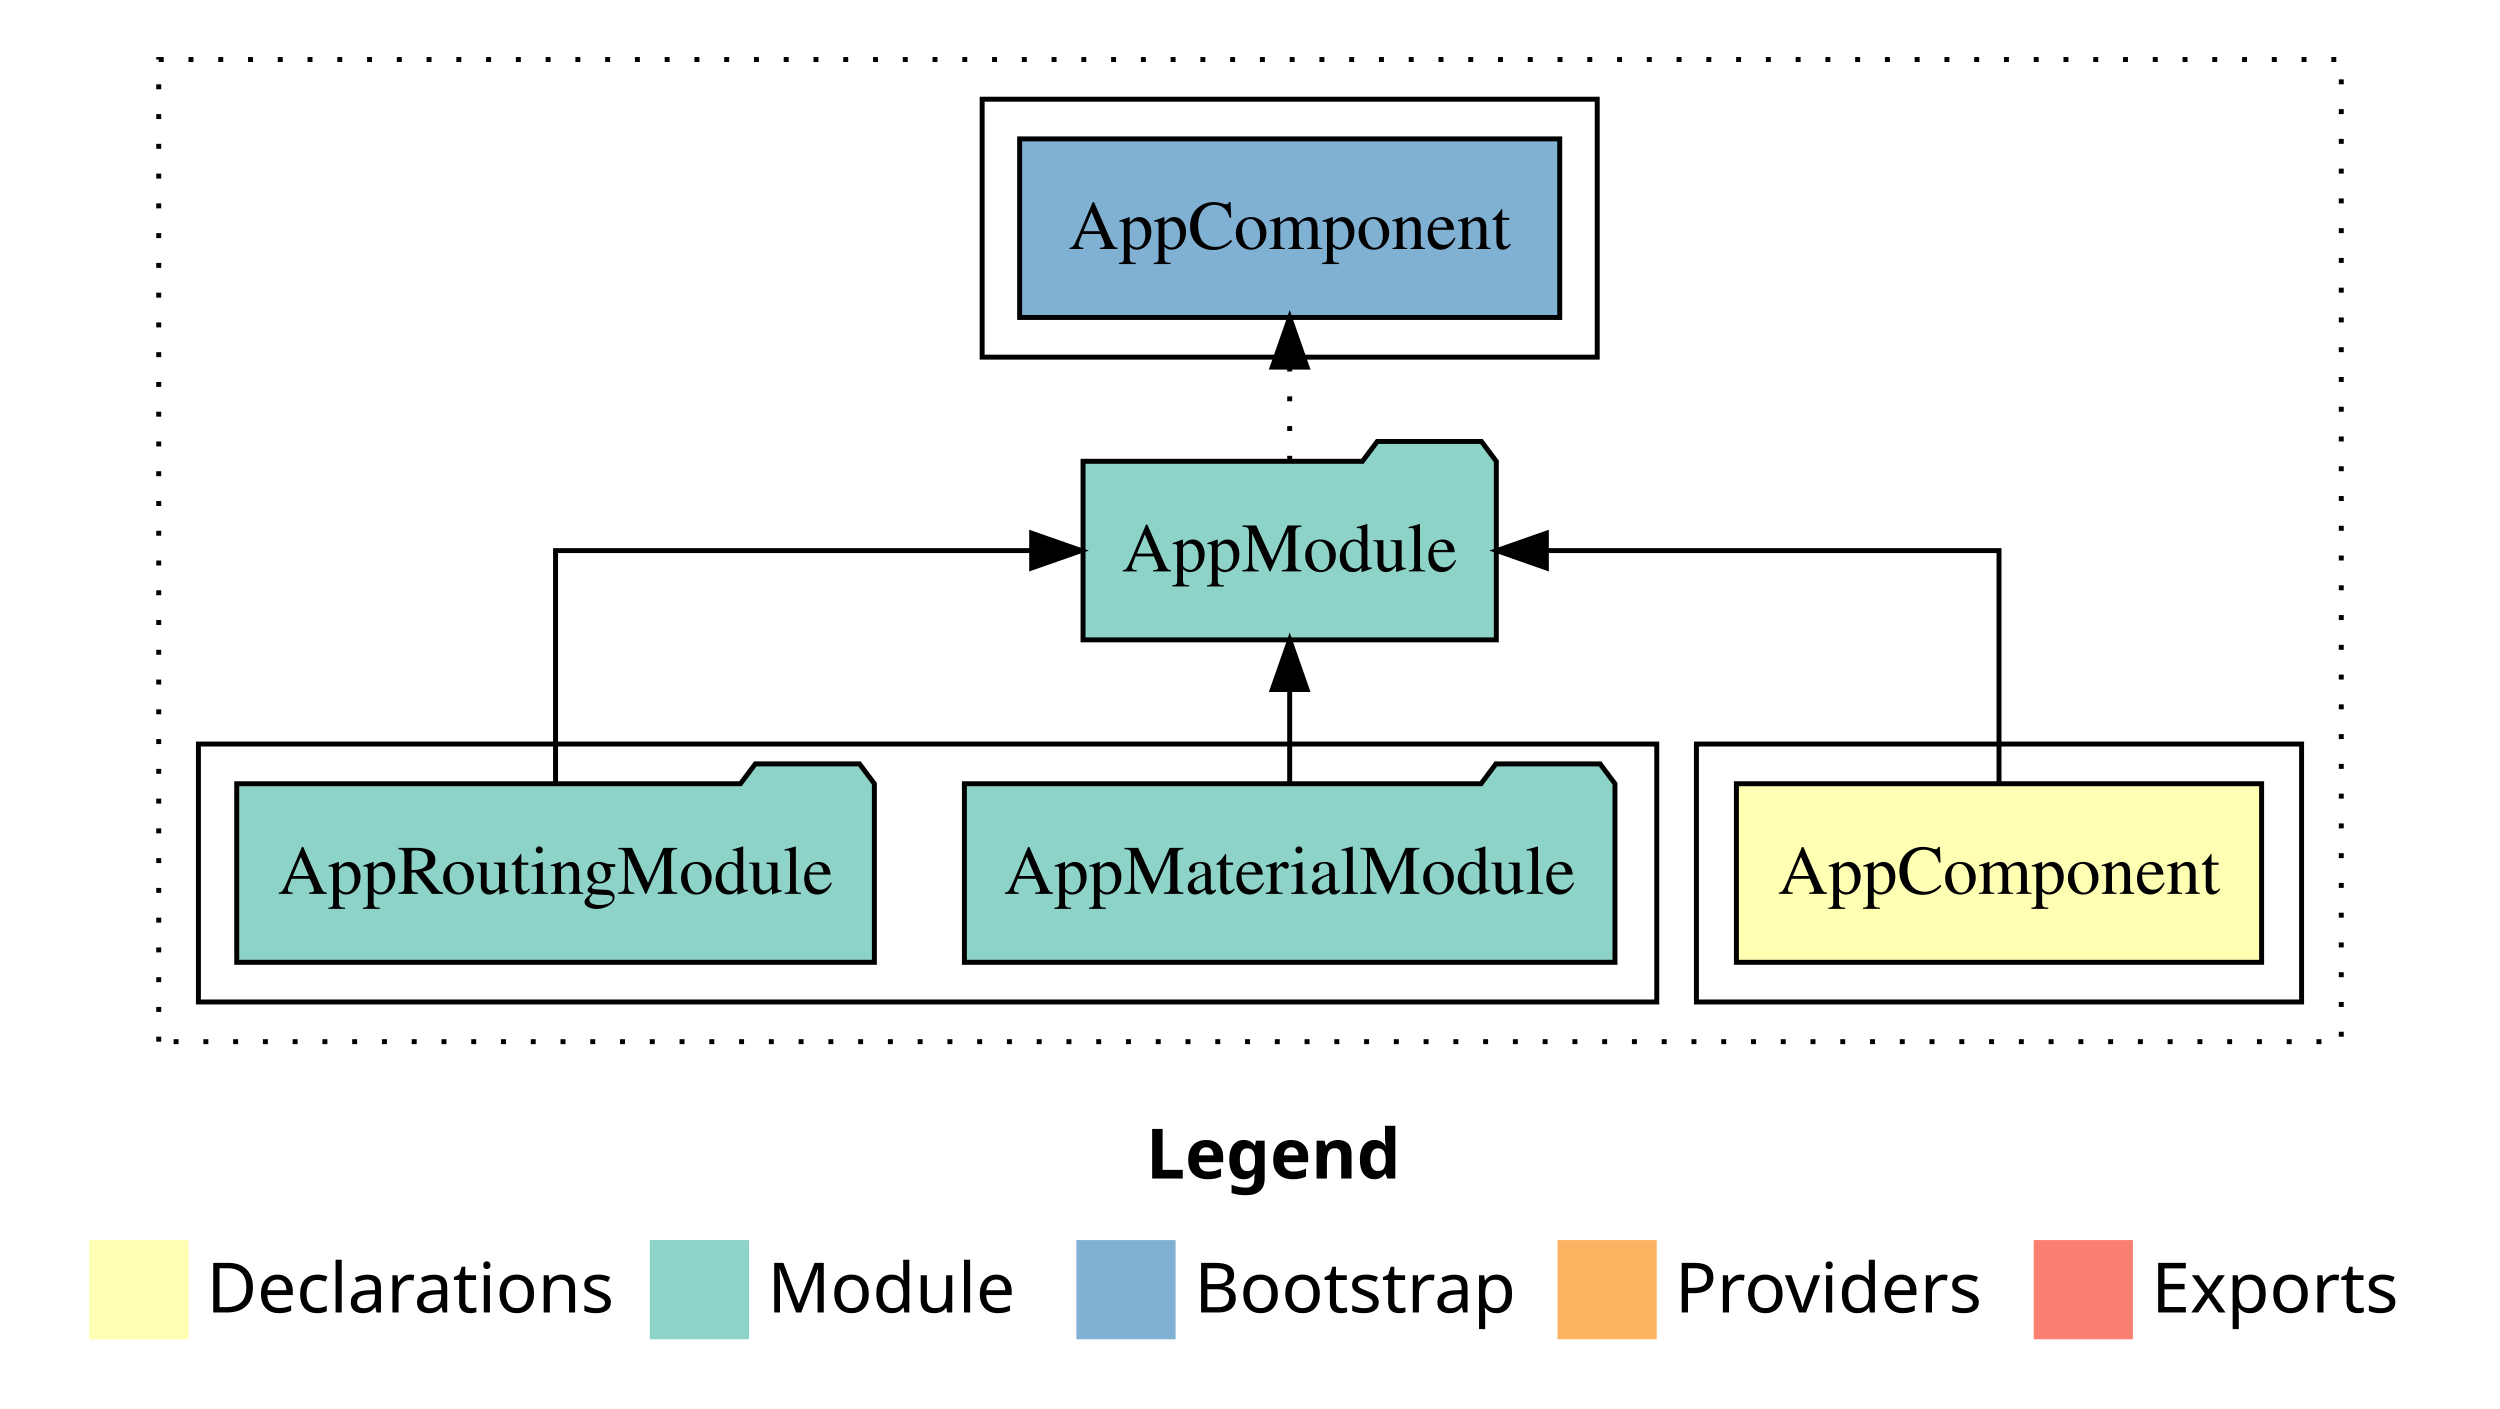
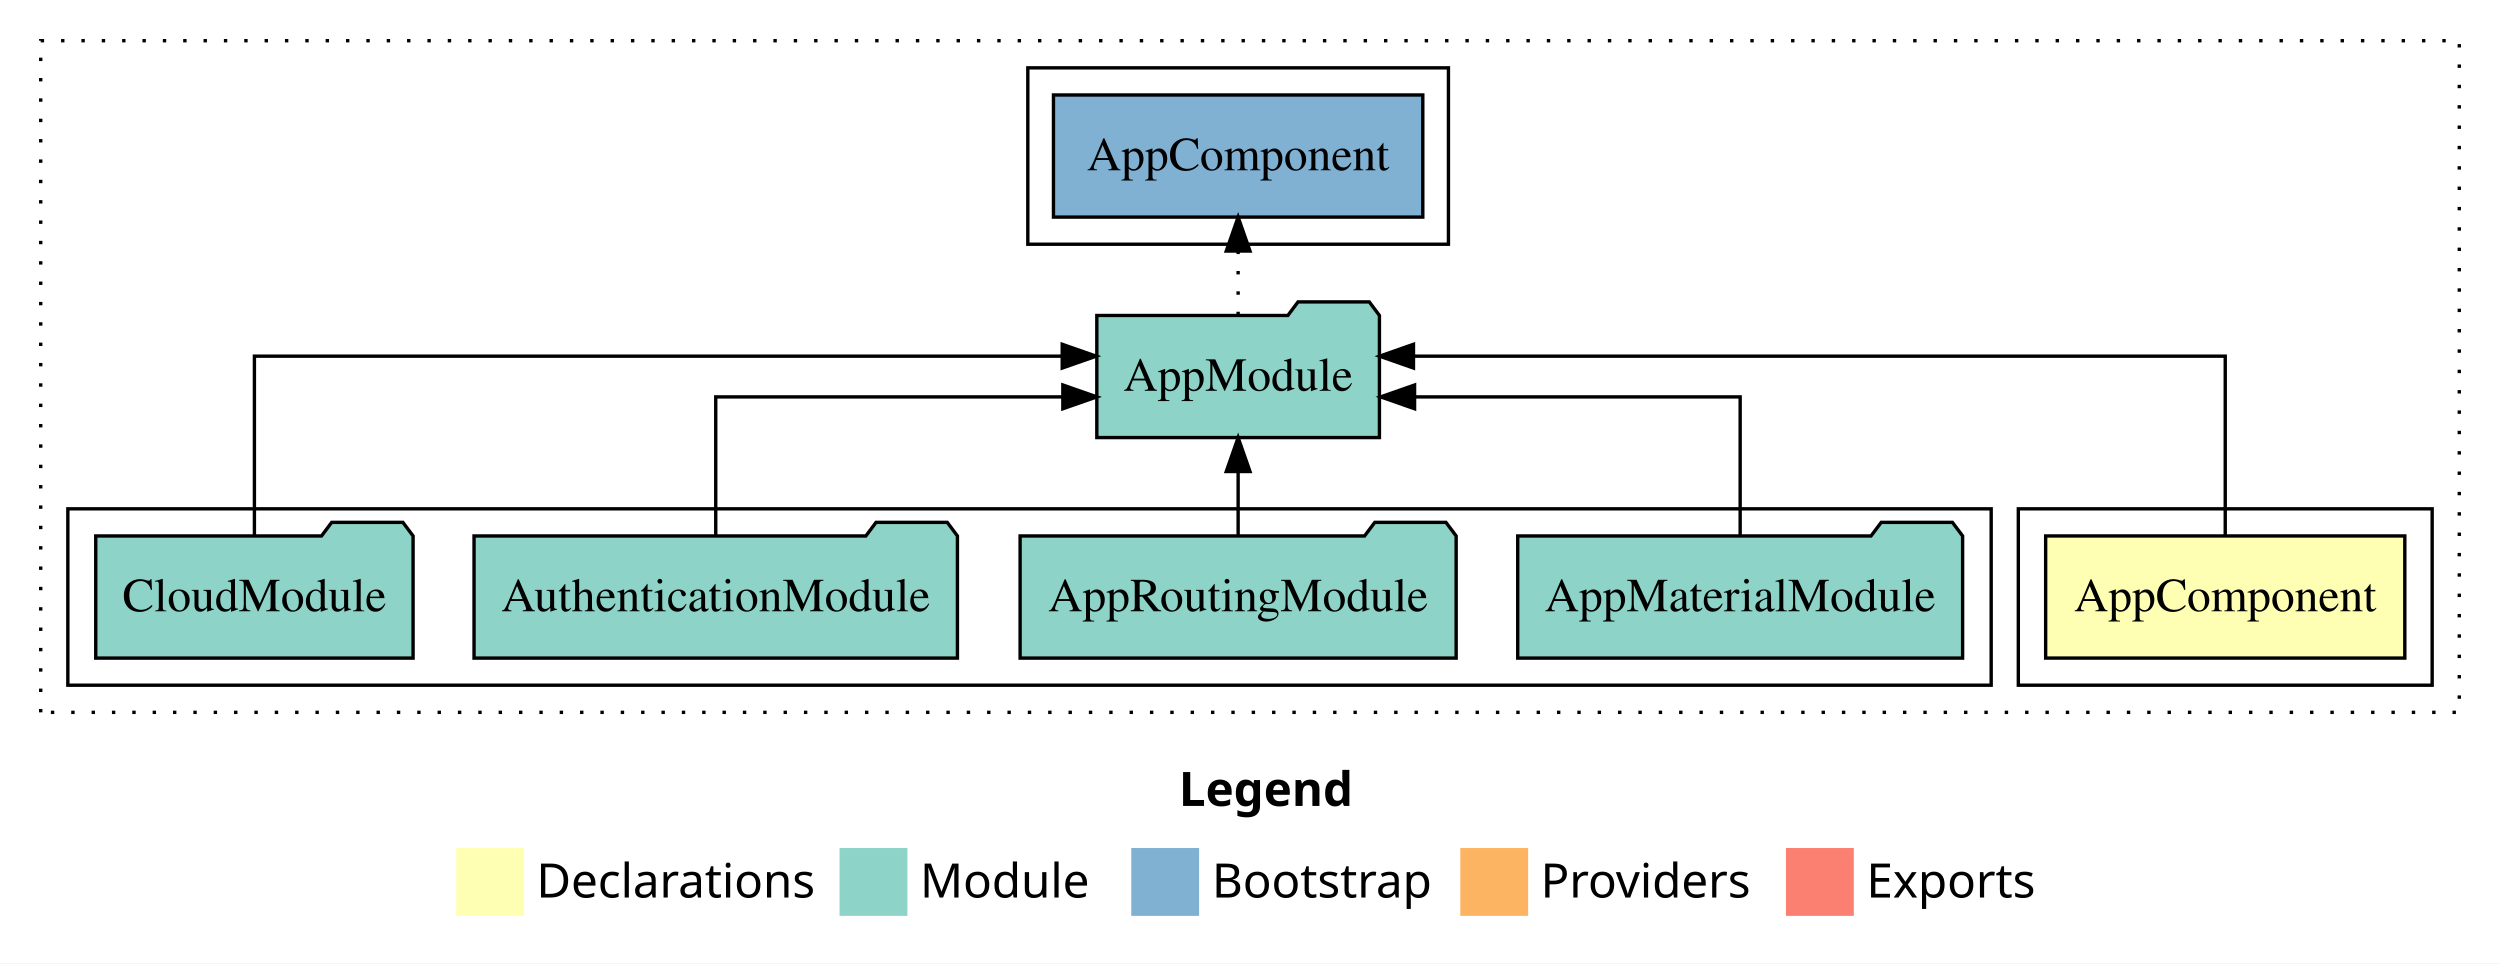
- <svg xmlns="http://www.w3.org/2000/svg" width="504pt" height="284pt" viewBox="0.00 0.00 504.00 284.00">
+ <svg xmlns="http://www.w3.org/2000/svg" width="737pt" height="284pt" viewBox="0.00 0.00 737.00 284.00">
  <g id="graph0" class="graph" transform="scale(1 1) rotate(0) translate(4 280)">
-     <polygon fill="#ffffff" stroke="transparent" points="-4,4 -4,-280 500,-280 500,4 -4,4" />
-     <text text-anchor="start" x="227.009" y="-42.4" font-family="sans-serif" font-weight="bold" font-size="14.00" fill="#000000">Legend</text>
-     <polygon fill="#ffffb3" stroke="transparent" points="14,-10 14,-30 34,-30 34,-10 14,-10" />
-     <text text-anchor="start" x="37.629" y="-15.4" font-family="sans-serif" font-size="14.00" fill="#000000">  Declarations</text>
-     <polygon fill="#8dd3c7" stroke="transparent" points="127,-10 127,-30 147,-30 147,-10 127,-10" />
-     <text text-anchor="start" x="150.725" y="-15.4" font-family="sans-serif" font-size="14.00" fill="#000000">  Module</text>
-     <polygon fill="#80b1d3" stroke="transparent" points="213,-10 213,-30 233,-30 233,-10 213,-10" />
-     <text text-anchor="start" x="236.781" y="-15.4" font-family="sans-serif" font-size="14.00" fill="#000000">  Bootstrap</text>
-     <polygon fill="#fdb462" stroke="transparent" points="310,-10 310,-30 330,-30 330,-10 310,-10" />
-     <text text-anchor="start" x="333.673" y="-15.4" font-family="sans-serif" font-size="14.00" fill="#000000">  Providers</text>
-     <polygon fill="#fb8072" stroke="transparent" points="406,-10 406,-30 426,-30 426,-10 406,-10" />
-     <text text-anchor="start" x="429.726" y="-15.4" font-family="sans-serif" font-size="14.00" fill="#000000">  Exports</text>
+     <polygon fill="#ffffff" stroke="transparent" points="-4,4 -4,-280 733,-280 733,4 -4,4" />
+     <text text-anchor="start" x="343.509" y="-42.4" font-family="sans-serif" font-weight="bold" font-size="14.00" fill="#000000">Legend</text>
+     <polygon fill="#ffffb3" stroke="transparent" points="130.5,-10 130.5,-30 150.5,-30 150.5,-10 130.5,-10" />
+     <text text-anchor="start" x="154.129" y="-15.4" font-family="sans-serif" font-size="14.00" fill="#000000">  Declarations</text>
+     <polygon fill="#8dd3c7" stroke="transparent" points="243.5,-10 243.5,-30 263.5,-30 263.5,-10 243.5,-10" />
+     <text text-anchor="start" x="267.225" y="-15.4" font-family="sans-serif" font-size="14.00" fill="#000000">  Module</text>
+     <polygon fill="#80b1d3" stroke="transparent" points="329.5,-10 329.5,-30 349.5,-30 349.5,-10 329.5,-10" />
+     <text text-anchor="start" x="353.281" y="-15.4" font-family="sans-serif" font-size="14.00" fill="#000000">  Bootstrap</text>
+     <polygon fill="#fdb462" stroke="transparent" points="426.5,-10 426.5,-30 446.5,-30 446.5,-10 426.5,-10" />
+     <text text-anchor="start" x="450.173" y="-15.4" font-family="sans-serif" font-size="14.00" fill="#000000">  Providers</text>
+     <polygon fill="#fb8072" stroke="transparent" points="522.5,-10 522.5,-30 542.5,-30 542.5,-10 522.5,-10" />
+     <text text-anchor="start" x="546.226" y="-15.4" font-family="sans-serif" font-size="14.00" fill="#000000">  Exports</text>
    <g id="clust1" class="cluster">
-       <polygon fill="none" stroke="#000000" stroke-dasharray="1,5" points="28,-70 28,-268 468,-268 468,-70 28,-70" />
+       <polygon fill="none" stroke="#000000" stroke-dasharray="1,5" points="8,-70 8,-268 721,-268 721,-70 8,-70" />
    </g>
    <g id="clust2" class="cluster">
-       <polygon fill="none" stroke="#000000" points="338,-78 338,-130 460,-130 460,-78 338,-78" />
+       <polygon fill="none" stroke="#000000" points="591,-78 591,-130 713,-130 713,-78 591,-78" />
    </g>
    <g id="clust4" class="cluster">
-       <polygon fill="none" stroke="#000000" points="36,-78 36,-130 330,-130 330,-78 36,-78" />
+       <polygon fill="none" stroke="#000000" points="16,-78 16,-130 583,-130 583,-78 16,-78" />
    </g>
    <g id="clust6" class="cluster">
-       <polygon fill="none" stroke="#000000" points="194,-208 194,-260 318,-260 318,-208 194,-208" />
+       <polygon fill="none" stroke="#000000" points="299,-208 299,-260 423,-260 423,-208 299,-208" />
    </g>
    <g id="node1" class="node">
-       <polygon fill="#ffffb3" stroke="#000000" points="451.94,-122 346.06,-122 346.06,-86 451.94,-86 451.94,-122" />
-       <text text-anchor="middle" x="399" y="-99.8" font-family="Times,serif" font-size="14.00" fill="#000000">AppComponent</text>
+       <polygon fill="#ffffb3" stroke="#000000" points="704.94,-122 599.06,-122 599.06,-86 704.94,-86 704.94,-122" />
+       <text text-anchor="middle" x="652" y="-99.8" font-family="Times,serif" font-size="14.00" fill="#000000">AppComponent</text>
    </g>
    <g id="node2" class="node">
-       <polygon fill="#8dd3c7" stroke="#000000" points="297.657,-187 294.657,-191 273.657,-191 270.657,-187 214.343,-187 214.343,-151 297.657,-151 297.657,-187" />
-       <text text-anchor="middle" x="256" y="-164.8" font-family="Times,serif" font-size="14.00" fill="#000000">AppModule</text>
+       <polygon fill="#8dd3c7" stroke="#000000" points="402.657,-187 399.657,-191 378.657,-191 375.657,-187 319.343,-187 319.343,-151 402.657,-151 402.657,-187" />
+       <text text-anchor="middle" x="361" y="-164.8" font-family="Times,serif" font-size="14.00" fill="#000000">AppModule</text>
    </g>
    <g id="edge1" class="edge">
-       <path fill="none" stroke="#000000" d="M399,-122.106C399,-141.339 399,-169 399,-169 399,-169 307.746,-169 307.746,-169" />
-       <polygon fill="#000000" stroke="#000000" points="307.746,-165.5 297.746,-169 307.746,-172.5 307.746,-165.5" />
+       <path fill="none" stroke="#000000" d="M652,-122.284C652,-143.321 652,-175 652,-175 652,-175 412.693,-175 412.693,-175" />
+       <polygon fill="#000000" stroke="#000000" points="412.693,-171.5 402.693,-175 412.693,-178.5 412.693,-171.5" />
+     </g>
+     <g id="node7" class="node">
+       <polygon fill="#80b1d3" stroke="#000000" points="415.439,-252 306.561,-252 306.561,-216 415.439,-216 415.439,-252" />
+       <text text-anchor="middle" x="361" y="-229.8" font-family="Times,serif" font-size="14.00" fill="#000000">AppComponent </text>
+     </g>
+     <g id="edge6" class="edge">
+       <path fill="none" stroke="#000000" stroke-dasharray="1,5" d="M361,-187.106C361,-187.106 361,-205.991 361,-205.991" />
+       <polygon fill="#000000" stroke="#000000" points="357.5,-205.991 361,-215.991 364.5,-205.991 357.5,-205.991" />
+     </g>
+     <g id="node3" class="node">
+       <polygon fill="#8dd3c7" stroke="#000000" points="574.577,-122 571.577,-126 550.577,-126 547.577,-122 443.423,-122 443.423,-86 574.577,-86 574.577,-122" />
+       <text text-anchor="middle" x="509" y="-99.8" font-family="Times,serif" font-size="14.00" fill="#000000">AppMaterialModule</text>
+     </g>
+     <g id="edge2" class="edge">
+       <path fill="none" stroke="#000000" d="M509,-122.022C509,-139.373 509,-163 509,-163 509,-163 413.015,-163 413.015,-163" />
+       <polygon fill="#000000" stroke="#000000" points="413.015,-159.5 403.015,-163 413.015,-166.5 413.015,-159.5" />
+     </g>
+     <g id="node4" class="node">
+       <polygon fill="#8dd3c7" stroke="#000000" points="425.274,-122 422.274,-126 401.274,-126 398.274,-122 296.726,-122 296.726,-86 425.274,-86 425.274,-122" />
+       <text text-anchor="middle" x="361" y="-99.8" font-family="Times,serif" font-size="14.00" fill="#000000">AppRoutingModule</text>
+     </g>
+     <g id="edge3" class="edge">
+       <path fill="none" stroke="#000000" d="M361,-122.106C361,-122.106 361,-140.991 361,-140.991" />
+       <polygon fill="#000000" stroke="#000000" points="357.5,-140.991 361,-150.991 364.5,-140.991 357.5,-140.991" />
    </g>
    <g id="node5" class="node">
-       <polygon fill="#80b1d3" stroke="#000000" points="310.439,-252 201.561,-252 201.561,-216 310.439,-216 310.439,-252" />
-       <text text-anchor="middle" x="256" y="-229.8" font-family="Times,serif" font-size="14.00" fill="#000000">AppComponent </text>
+       <polygon fill="#8dd3c7" stroke="#000000" points="278.253,-122 275.253,-126 254.253,-126 251.253,-122 135.747,-122 135.747,-86 278.253,-86 278.253,-122" />
+       <text text-anchor="middle" x="207" y="-99.8" font-family="Times,serif" font-size="14.00" fill="#000000">AuthenticationModule</text>
    </g>
    <g id="edge4" class="edge">
-       <path fill="none" stroke="#000000" stroke-dasharray="1,5" d="M256,-187.106C256,-187.106 256,-205.991 256,-205.991" />
-       <polygon fill="#000000" stroke="#000000" points="252.5,-205.991 256,-215.991 259.5,-205.991 252.5,-205.991" />
+       <path fill="none" stroke="#000000" d="M207,-122.022C207,-139.373 207,-163 207,-163 207,-163 309.325,-163 309.325,-163" />
+       <polygon fill="#000000" stroke="#000000" points="309.325,-166.5 319.325,-163 309.325,-159.5 309.325,-166.5" />
    </g>
-     <g id="node3" class="node">
-       <polygon fill="#8dd3c7" stroke="#000000" points="321.577,-122 318.577,-126 297.577,-126 294.577,-122 190.423,-122 190.423,-86 321.577,-86 321.577,-122" />
-       <text text-anchor="middle" x="256" y="-99.8" font-family="Times,serif" font-size="14.00" fill="#000000">AppMaterialModule</text>
+     <g id="node6" class="node">
+       <polygon fill="#8dd3c7" stroke="#000000" points="117.777,-122 114.777,-126 93.777,-126 90.777,-122 24.223,-122 24.223,-86 117.777,-86 117.777,-122" />
+       <text text-anchor="middle" x="71" y="-99.8" font-family="Times,serif" font-size="14.00" fill="#000000">CloudModule</text>
    </g>
-     <g id="edge2" class="edge">
-       <path fill="none" stroke="#000000" d="M256,-122.106C256,-122.106 256,-140.991 256,-140.991" />
-       <polygon fill="#000000" stroke="#000000" points="252.5,-140.991 256,-150.991 259.5,-140.991 252.5,-140.991" />
-     </g>
-     <g id="node4" class="node">
-       <polygon fill="#8dd3c7" stroke="#000000" points="172.274,-122 169.274,-126 148.274,-126 145.274,-122 43.726,-122 43.726,-86 172.274,-86 172.274,-122" />
-       <text text-anchor="middle" x="108" y="-99.8" font-family="Times,serif" font-size="14.00" fill="#000000">AppRoutingModule</text>
-     </g>
-     <g id="edge3" class="edge">
-       <path fill="none" stroke="#000000" d="M108,-122.106C108,-141.339 108,-169 108,-169 108,-169 203.985,-169 203.985,-169" />
-       <polygon fill="#000000" stroke="#000000" points="203.985,-172.5 213.985,-169 203.985,-165.5 203.985,-172.5" />
+     <g id="edge5" class="edge">
+       <path fill="none" stroke="#000000" d="M71,-122.284C71,-143.321 71,-175 71,-175 71,-175 309.141,-175 309.141,-175" />
+       <polygon fill="#000000" stroke="#000000" points="309.141,-178.5 319.141,-175 309.141,-171.5 309.141,-178.5" />
    </g>
  </g>
</svg>
